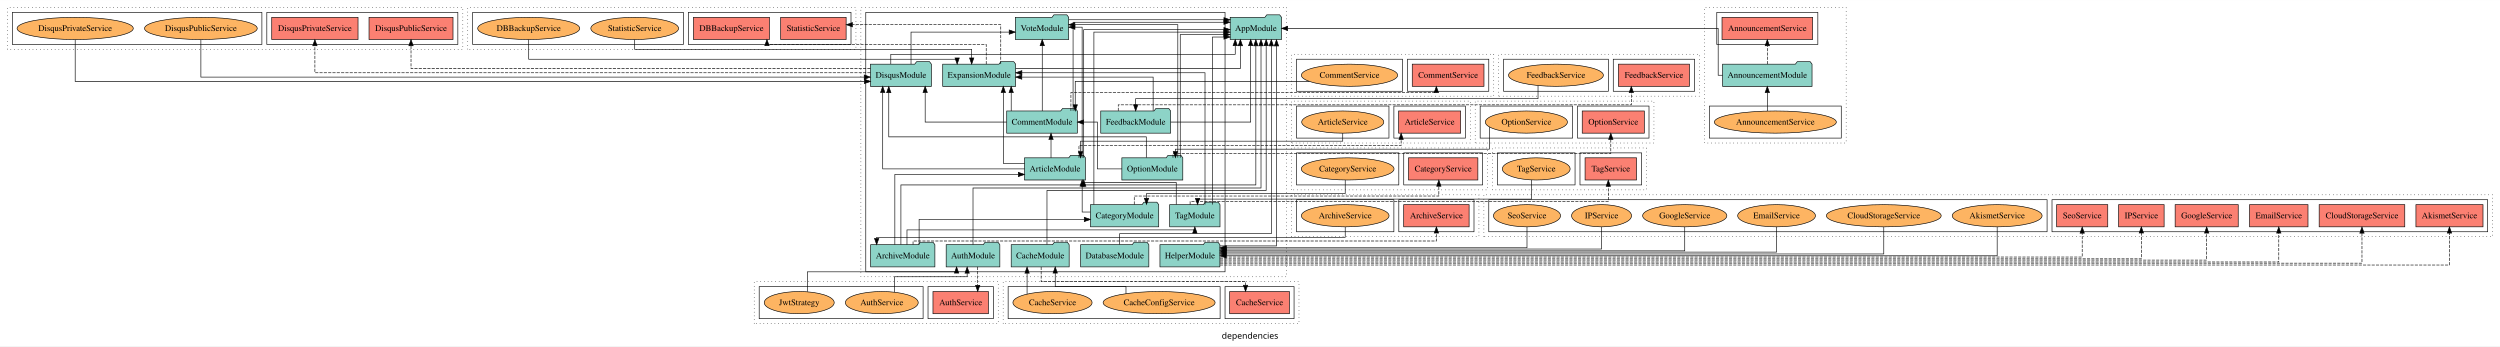
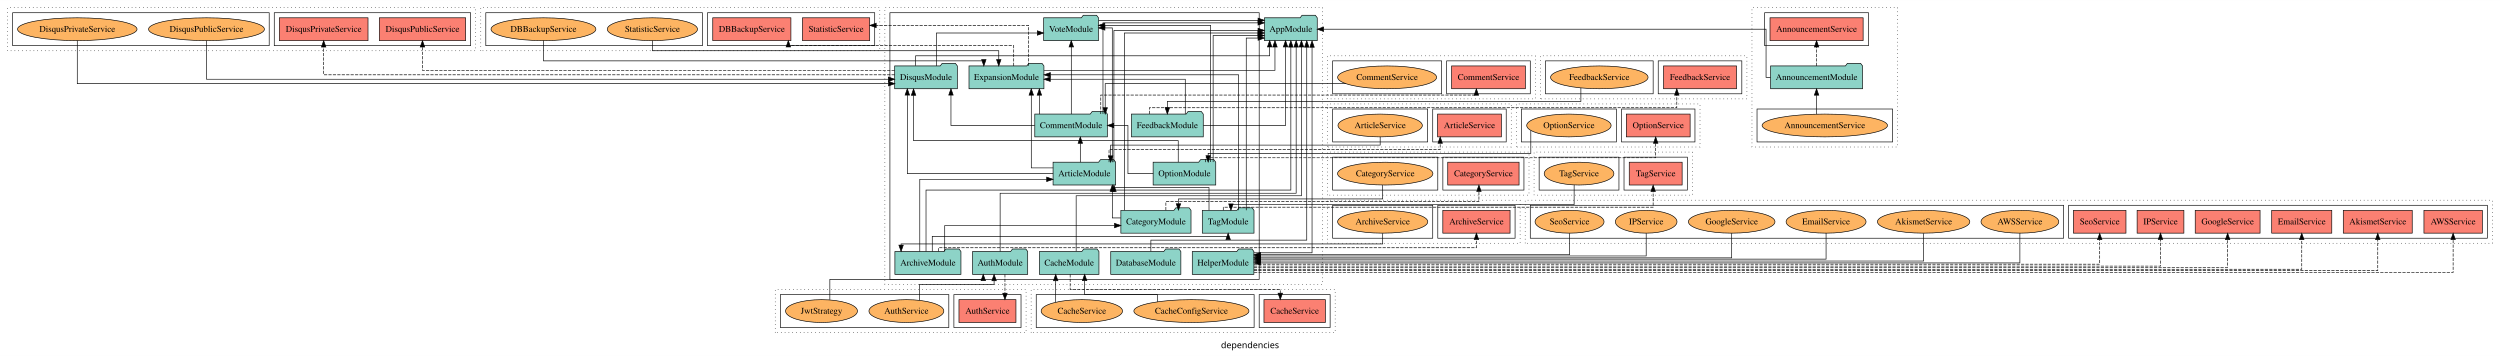
- <svg xmlns="http://www.w3.org/2000/svg" width="4057pt" height="562pt" viewBox="0.00 0.00 4057.00 561.80">
+ <svg xmlns="http://www.w3.org/2000/svg" width="3947pt" height="562pt" viewBox="0.00 0.00 3947.00 561.80">
  <g id="graph0" class="graph" transform="scale(1 1) rotate(0) translate(4 557.8)">
-     <polygon fill="white" stroke="transparent" points="-4,4 -4,-557.8 4053,-557.8 4053,4 -4,4" />
-     <text text-anchor="middle" x="2024.5" y="-8.2" font-family="sans-serif" font-size="14.00">dependencies</text>
+     <polygon fill="white" stroke="transparent" points="-4,4 -4,-557.8 3943,-557.8 3943,4 -4,4" />
+     <text text-anchor="middle" x="1969.5" y="-8.2" font-family="sans-serif" font-size="14.00">dependencies</text>
    <g id="clust1" class="cluster">
      <polygon fill="none" stroke="black" stroke-dasharray="1,5" points="2762,-325.8 2762,-545.8 2992,-545.8 2992,-325.8 2762,-325.8" />
    </g>
    <g id="clust4" class="cluster">
      <polygon fill="none" stroke="black" points="2782,-485.8 2782,-537.8 2946,-537.8 2946,-485.8 2782,-485.8" />
    </g>
    <g id="clust6" class="cluster">
      <polygon fill="none" stroke="black" points="2770,-333.8 2770,-385.8 2984,-385.8 2984,-333.8 2770,-333.8" />
    </g>
    <g id="clust7" class="cluster">
      <polygon fill="none" stroke="black" stroke-dasharray="1,5" points="1393,-108.8 1393,-545.8 2084,-545.8 2084,-108.8 1393,-108.8" />
    </g>
    <g id="clust9" class="cluster">
      <polygon fill="none" stroke="black" points="1401,-116.8 1401,-537.8 1984,-537.8 1984,-116.8 1401,-116.8" />
    </g>
    <g id="clust13" class="cluster">
      <polygon fill="none" stroke="black" stroke-dasharray="1,5" points="2092,-173.8 2092,-241.8 2396,-241.8 2396,-173.8 2092,-173.8" />
    </g>
    <g id="clust16" class="cluster">
      <polygon fill="none" stroke="black" points="2266,-181.8 2266,-233.8 2388,-233.8 2388,-181.8 2266,-181.8" />
    </g>
    <g id="clust18" class="cluster">
      <polygon fill="none" stroke="black" points="2100,-181.8 2100,-233.8 2258,-233.8 2258,-181.8 2100,-181.8" />
    </g>
    <g id="clust19" class="cluster">
      <polygon fill="none" stroke="black" stroke-dasharray="1,5" points="2092,-325.8 2092,-393.8 2382,-393.8 2382,-325.8 2092,-325.8" />
    </g>
    <g id="clust22" class="cluster">
      <polygon fill="none" stroke="black" points="2258,-333.8 2258,-385.8 2374,-385.8 2374,-333.8 2258,-333.8" />
    </g>
    <g id="clust24" class="cluster">
      <polygon fill="none" stroke="black" points="2100,-333.8 2100,-385.8 2250,-385.8 2250,-333.8 2100,-333.8" />
    </g>
    <g id="clust25" class="cluster">
      <polygon fill="none" stroke="black" stroke-dasharray="1,5" points="1220,-32.8 1220,-100.8 1616,-100.8 1616,-32.8 1220,-32.8" />
    </g>
    <g id="clust28" class="cluster">
      <polygon fill="none" stroke="black" points="1502,-40.8 1502,-92.8 1608,-92.8 1608,-40.8 1502,-40.8" />
    </g>
    <g id="clust30" class="cluster">
      <polygon fill="none" stroke="black" points="1228,-40.8 1228,-92.8 1494,-92.8 1494,-40.8 1228,-40.8" />
    </g>
    <g id="clust31" class="cluster">
      <polygon fill="none" stroke="black" stroke-dasharray="1,5" points="1624,-32.8 1624,-100.8 2104,-100.8 2104,-32.8 1624,-32.8" />
    </g>
    <g id="clust34" class="cluster">
      <polygon fill="none" stroke="black" points="1984,-40.8 1984,-92.8 2096,-92.8 2096,-40.8 1984,-40.8" />
    </g>
    <g id="clust36" class="cluster">
      <polygon fill="none" stroke="black" points="1632,-40.8 1632,-92.8 1976,-92.8 1976,-40.8 1632,-40.8" />
    </g>
    <g id="clust37" class="cluster">
      <polygon fill="none" stroke="black" stroke-dasharray="1,5" points="2092,-249.8 2092,-317.8 2410,-317.8 2410,-249.8 2092,-249.8" />
    </g>
    <g id="clust40" class="cluster">
      <polygon fill="none" stroke="black" points="2274,-257.8 2274,-309.8 2402,-309.8 2402,-257.8 2274,-257.8" />
    </g>
    <g id="clust42" class="cluster">
      <polygon fill="none" stroke="black" points="2100,-257.8 2100,-309.8 2266,-309.8 2266,-257.8 2100,-257.8" />
    </g>
    <g id="clust43" class="cluster">
      <polygon fill="none" stroke="black" stroke-dasharray="1,5" points="2092,-401.8 2092,-469.8 2420,-469.8 2420,-401.8 2092,-401.8" />
    </g>
    <g id="clust46" class="cluster">
      <polygon fill="none" stroke="black" points="2280,-409.8 2280,-461.8 2412,-461.8 2412,-409.8 2280,-409.8" />
    </g>
    <g id="clust48" class="cluster">
      <polygon fill="none" stroke="black" points="2100,-409.8 2100,-461.8 2272,-461.8 2272,-409.8 2100,-409.8" />
    </g>
    <g id="clust55" class="cluster">
      <polygon fill="none" stroke="black" stroke-dasharray="1,5" points="8,-477.8 8,-545.8 747,-545.8 747,-477.8 8,-477.8" />
    </g>
    <g id="clust58" class="cluster">
      <polygon fill="none" stroke="black" points="429,-485.8 429,-537.8 739,-537.8 739,-485.8 429,-485.8" />
    </g>
    <g id="clust60" class="cluster">
      <polygon fill="none" stroke="black" points="16,-485.8 16,-537.8 421,-537.8 421,-485.8 16,-485.8" />
    </g>
    <g id="clust61" class="cluster">
      <polygon fill="none" stroke="black" stroke-dasharray="1,5" points="755,-477.8 755,-545.8 1385,-545.8 1385,-477.8 755,-477.8" />
    </g>
    <g id="clust64" class="cluster">
      <polygon fill="none" stroke="black" points="1113,-485.8 1113,-537.8 1377,-537.8 1377,-485.8 1113,-485.8" />
    </g>
    <g id="clust66" class="cluster">
      <polygon fill="none" stroke="black" points="763,-485.8 763,-537.8 1105,-537.8 1105,-485.8 763,-485.8" />
    </g>
    <g id="clust67" class="cluster">
      <polygon fill="none" stroke="black" stroke-dasharray="1,5" points="2428,-401.8 2428,-469.8 2754,-469.8 2754,-401.8 2428,-401.8" />
    </g>
    <g id="clust70" class="cluster">
      <polygon fill="none" stroke="black" points="2614,-409.8 2614,-461.8 2746,-461.8 2746,-409.8 2614,-409.8" />
    </g>
    <g id="clust72" class="cluster">
      <polygon fill="none" stroke="black" points="2436,-409.8 2436,-461.8 2606,-461.8 2606,-409.8 2436,-409.8" />
    </g>
    <g id="clust73" class="cluster">
-       <polygon fill="none" stroke="black" stroke-dasharray="1,5" points="2404,-173.8 2404,-241.8 4041,-241.8 4041,-173.8 2404,-173.8" />
+       <polygon fill="none" stroke="black" stroke-dasharray="1,5" points="2404,-173.8 2404,-241.8 3931,-241.8 3931,-173.8 2404,-173.8" />
    </g>
    <g id="clust76" class="cluster">
-       <polygon fill="none" stroke="black" points="3326,-181.8 3326,-233.8 4033,-233.8 4033,-181.8 3326,-181.8" />
+       <polygon fill="none" stroke="black" points="3262,-181.8 3262,-233.8 3923,-233.8 3923,-181.8 3262,-181.8" />
    </g>
    <g id="clust78" class="cluster">
-       <polygon fill="none" stroke="black" points="2412,-181.8 2412,-233.8 3318,-233.8 3318,-181.8 2412,-181.8" />
+       <polygon fill="none" stroke="black" points="2412,-181.8 2412,-233.8 3254,-233.8 3254,-181.8 2412,-181.8" />
    </g>
    <g id="clust79" class="cluster">
      <polygon fill="none" stroke="black" stroke-dasharray="1,5" points="2390,-325.8 2390,-393.8 2680,-393.8 2680,-325.8 2390,-325.8" />
    </g>
    <g id="clust82" class="cluster">
      <polygon fill="none" stroke="black" points="2556,-333.8 2556,-385.8 2672,-385.8 2672,-333.8 2556,-333.8" />
    </g>
    <g id="clust84" class="cluster">
      <polygon fill="none" stroke="black" points="2398,-333.8 2398,-385.8 2548,-385.8 2548,-333.8 2398,-333.8" />
    </g>
    <g id="clust85" class="cluster">
      <polygon fill="none" stroke="black" stroke-dasharray="1,5" points="2418,-249.8 2418,-317.8 2668,-317.8 2668,-249.8 2418,-249.8" />
    </g>
    <g id="clust88" class="cluster">
      <polygon fill="none" stroke="black" points="2560,-257.8 2560,-309.8 2660,-309.8 2660,-257.8 2560,-257.8" />
    </g>
    <g id="clust90" class="cluster">
      <polygon fill="none" stroke="black" points="2426,-257.8 2426,-309.8 2552,-309.8 2552,-257.8 2426,-257.8" />
    </g>
    <g id="node1" class="node">
      <polygon fill="#fb8072" stroke="black" points="2937.51,-529.8 2790.49,-529.8 2790.49,-493.8 2937.51,-493.8 2937.51,-529.8" />
      <text text-anchor="middle" x="2864" y="-507.6" font-family="Times,serif" font-size="14.00">AnnouncementService </text>
    </g>
    <g id="node2" class="node">
      <polygon fill="#8dd3c7" stroke="black" points="2936.58,-453.8 2933.58,-457.8 2912.58,-457.8 2909.58,-453.8 2791.42,-453.8 2791.42,-417.8 2936.58,-417.8 2936.58,-453.8" />
      <text text-anchor="middle" x="2864" y="-431.6" font-family="Times,serif" font-size="14.00">AnnouncementModule</text>
    </g>
    <g id="edge1" class="edge">
      <path fill="none" stroke="black" stroke-dasharray="5,2" d="M2864,-453.81C2864,-453.81 2864,-483.65 2864,-483.65" />
      <polygon fill="black" stroke="black" points="2860.5,-483.65 2864,-493.65 2867.5,-483.65 2860.5,-483.65" />
    </g>
    <g id="node18" class="node">
      <polygon fill="#8dd3c7" stroke="black" points="2075.66,-529.8 2072.66,-533.8 2051.66,-533.8 2048.66,-529.8 1992.34,-529.8 1992.34,-493.8 2075.66,-493.8 2075.66,-529.8" />
      <text text-anchor="middle" x="2034" y="-507.6" font-family="Times,serif" font-size="14.00">AppModule</text>
    </g>
    <g id="edge3" class="edge">
      <path fill="none" stroke="black" d="M2791.33,-435.8C2786.94,-435.8 2784.25,-435.8 2784.25,-435.8 2784.25,-435.8 2784.25,-511.8 2784.25,-511.8 2784.25,-511.8 2085.67,-511.8 2085.67,-511.8" />
      <polygon fill="black" stroke="black" points="2085.67,-508.3 2075.67,-511.8 2085.67,-515.3 2085.67,-508.3" />
    </g>
    <g id="node3" class="node">
      <ellipse fill="#fdb462" stroke="black" cx="2877" cy="-359.8" rx="98.98" ry="18" />
      <text text-anchor="middle" x="2877" y="-355.6" font-family="Times,serif" font-size="14.00">AnnouncementService</text>
    </g>
    <g id="edge2" class="edge">
      <path fill="none" stroke="black" d="M2864,-377.81C2864,-377.81 2864,-407.65 2864,-407.65" />
      <polygon fill="black" stroke="black" points="2860.5,-407.65 2864,-417.65 2867.5,-407.65 2860.5,-407.65" />
    </g>
    <g id="node4" class="node">
      <polygon fill="#8dd3c7" stroke="black" points="1513.14,-160.8 1510.14,-164.8 1489.14,-164.8 1486.14,-160.8 1408.86,-160.8 1408.86,-124.8 1513.14,-124.8 1513.14,-160.8" />
      <text text-anchor="middle" x="1461" y="-138.6" font-family="Times,serif" font-size="14.00">ArchiveModule</text>
    </g>
    <g id="node5" class="node">
      <polygon fill="#8dd3c7" stroke="black" points="1757.42,-301.8 1754.42,-305.8 1733.42,-305.8 1730.42,-301.8 1658.58,-301.8 1658.58,-265.8 1757.42,-265.8 1757.42,-301.8" />
      <text text-anchor="middle" x="1708" y="-279.6" font-family="Times,serif" font-size="14.00">ArticleModule</text>
    </g>
    <g id="edge20" class="edge">
      <path fill="none" stroke="black" d="M1448.16,-160.88C1448.16,-197.03 1448.16,-274.8 1448.16,-274.8 1448.16,-274.8 1648.51,-274.8 1648.51,-274.8" />
      <polygon fill="black" stroke="black" points="1648.51,-278.3 1658.51,-274.8 1648.51,-271.3 1648.51,-278.3" />
    </g>
    <g id="node8" class="node">
      <polygon fill="#8dd3c7" stroke="black" points="1876.37,-225.8 1873.37,-229.8 1852.37,-229.8 1849.37,-225.8 1765.63,-225.8 1765.63,-189.8 1876.37,-189.8 1876.37,-225.8" />
      <text text-anchor="middle" x="1821" y="-203.6" font-family="Times,serif" font-size="14.00">CategoryModule</text>
    </g>
    <g id="edge31" class="edge">
      <path fill="none" stroke="black" d="M1487.53,-160.82C1487.53,-178.17 1487.53,-201.8 1487.53,-201.8 1487.53,-201.8 1755.56,-201.8 1755.56,-201.8" />
      <polygon fill="black" stroke="black" points="1755.56,-205.3 1765.56,-201.8 1755.56,-198.3 1755.56,-205.3" />
    </g>
    <g id="node16" class="node">
      <polygon fill="#8dd3c7" stroke="black" points="1975.82,-225.8 1972.82,-229.8 1951.82,-229.8 1948.82,-225.8 1894.18,-225.8 1894.18,-189.8 1975.82,-189.8 1975.82,-225.8" />
      <text text-anchor="middle" x="1935" y="-203.6" font-family="Times,serif" font-size="14.00">TagModule</text>
    </g>
    <g id="edge69" class="edge">
      <path fill="none" stroke="black" d="M1467.84,-160.86C1467.84,-172.24 1467.84,-184.8 1467.84,-184.8 1467.84,-184.8 1935,-184.8 1935,-184.8 1935,-184.8 1935,-185.29 1935,-185.29" />
      <polygon fill="black" stroke="black" points="1931.5,-179.68 1935,-189.68 1938.5,-179.68 1931.5,-179.68" />
    </g>
    <g id="edge4" class="edge">
      <path fill="none" stroke="black" d="M1458,-161.02C1458,-193.45 1458,-257.8 1458,-257.8 1458,-257.8 2034,-257.8 2034,-257.8 2034,-257.8 2034,-483.53 2034,-483.53" />
      <polygon fill="black" stroke="black" points="2030.5,-483.53 2034,-493.53 2037.5,-483.53 2030.5,-483.53" />
    </g>
    <g id="node19" class="node">
      <polygon fill="#fb8072" stroke="black" points="2380.07,-225.8 2273.93,-225.8 2273.93,-189.8 2380.07,-189.8 2380.07,-225.8" />
      <text text-anchor="middle" x="2327" y="-203.6" font-family="Times,serif" font-size="14.00">ArchiveService </text>
    </g>
    <g id="edge18" class="edge">
      <path fill="none" stroke="black" stroke-dasharray="5,2" d="M1477.69,-160.99C1477.69,-164.34 1477.69,-166.8 1477.69,-166.8 1477.69,-166.8 2327,-166.8 2327,-166.8 2327,-166.8 2327,-179.7 2327,-179.7" />
      <polygon fill="black" stroke="black" points="2323.5,-179.7 2327,-189.7 2330.5,-179.7 2323.5,-179.7" />
    </g>
    <g id="node9" class="node">
      <polygon fill="#8dd3c7" stroke="black" points="1744.27,-377.8 1741.27,-381.8 1720.27,-381.8 1717.27,-377.8 1629.73,-377.8 1629.73,-341.8 1744.27,-341.8 1744.27,-377.8" />
      <text text-anchor="middle" x="1687" y="-355.6" font-family="Times,serif" font-size="14.00">CommentModule</text>
    </g>
    <g id="edge34" class="edge">
      <path fill="none" stroke="black" d="M1701.59,-301.81C1701.59,-301.81 1701.59,-331.65 1701.59,-331.65" />
      <polygon fill="black" stroke="black" points="1698.09,-331.65 1701.59,-341.65 1705.09,-331.65 1698.09,-331.65" />
    </g>
    <g id="node11" class="node">
      <polygon fill="#8dd3c7" stroke="black" points="1507.44,-453.8 1504.44,-457.8 1483.44,-457.8 1480.44,-453.8 1408.56,-453.8 1408.56,-417.8 1507.44,-417.8 1507.44,-453.8" />
      <text text-anchor="middle" x="1458" y="-431.6" font-family="Times,serif" font-size="14.00">DisqusModule</text>
    </g>
    <g id="edge38" class="edge">
      <path fill="none" stroke="black" d="M1658.67,-283.8C1578.42,-283.8 1428.47,-283.8 1428.47,-283.8 1428.47,-283.8 1428.47,-407.77 1428.47,-407.77" />
      <polygon fill="black" stroke="black" points="1424.97,-407.77 1428.47,-417.77 1431.97,-407.77 1424.97,-407.77" />
    </g>
    <g id="node12" class="node">
      <polygon fill="#8dd3c7" stroke="black" points="1644.15,-453.8 1641.15,-457.8 1620.15,-457.8 1617.15,-453.8 1525.85,-453.8 1525.85,-417.8 1644.15,-417.8 1644.15,-453.8" />
      <text text-anchor="middle" x="1585" y="-431.6" font-family="Times,serif" font-size="14.00">ExpansionModule</text>
    </g>
    <g id="edge45" class="edge">
      <path fill="none" stroke="black" d="M1658.76,-292.8C1640.52,-292.8 1624.19,-292.8 1624.19,-292.8 1624.19,-292.8 1624.19,-407.69 1624.19,-407.69" />
      <polygon fill="black" stroke="black" points="1620.69,-407.69 1624.19,-417.69 1627.69,-407.69 1620.69,-407.69" />
    </g>
    <g id="node17" class="node">
      <polygon fill="#8dd3c7" stroke="black" points="1730.26,-529.8 1727.26,-533.8 1706.26,-533.8 1703.26,-529.8 1643.74,-529.8 1643.74,-493.8 1730.26,-493.8 1730.26,-529.8" />
      <text text-anchor="middle" x="1687" y="-507.6" font-family="Times,serif" font-size="14.00">VoteModule</text>
    </g>
    <g id="edge72" class="edge">
      <path fill="none" stroke="black" d="M1752.08,-301.85C1752.08,-356.07 1752.08,-513.8 1752.08,-513.8 1752.08,-513.8 1740.41,-513.8 1740.41,-513.8" />
      <polygon fill="black" stroke="black" points="1740.41,-510.3 1730.41,-513.8 1740.41,-517.3 1740.41,-510.3" />
    </g>
    <g id="edge5" class="edge">
      <path fill="none" stroke="black" d="M1754.64,-301.91C1754.64,-355.54 1754.64,-509.8 1754.64,-509.8 1754.64,-509.8 1982.18,-509.8 1982.18,-509.8" />
      <polygon fill="black" stroke="black" points="1982.18,-513.3 1992.18,-509.8 1982.18,-506.3 1982.18,-513.3" />
    </g>
    <g id="node21" class="node">
      <polygon fill="#fb8072" stroke="black" points="2366.35,-377.8 2265.65,-377.8 2265.65,-341.8 2366.35,-341.8 2366.35,-377.8" />
      <text text-anchor="middle" x="2316" y="-355.6" font-family="Times,serif" font-size="14.00">ArticleService </text>
    </g>
    <g id="edge23" class="edge">
      <path fill="none" stroke="black" stroke-dasharray="5,2" d="M1746.95,-301.91C1746.95,-311.7 1746.95,-321.8 1746.95,-321.8 1746.95,-321.8 2269.77,-321.8 2269.77,-321.8 2269.77,-321.8 2269.77,-331.69 2269.77,-331.69" />
      <polygon fill="black" stroke="black" points="2266.27,-331.69 2269.77,-341.69 2273.27,-331.69 2266.27,-331.69" />
    </g>
    <g id="node6" class="node">
      <polygon fill="#8dd3c7" stroke="black" points="1618.55,-160.8 1615.55,-164.8 1594.55,-164.8 1591.55,-160.8 1531.45,-160.8 1531.45,-124.8 1618.55,-124.8 1618.55,-160.8" />
      <text text-anchor="middle" x="1575" y="-138.6" font-family="Times,serif" font-size="14.00">AuthModule</text>
    </g>
    <g id="edge6" class="edge">
      <path fill="none" stroke="black" d="M1575,-160.96C1575,-192.21 1575,-252.8 1575,-252.8 1575,-252.8 2042.37,-252.8 2042.37,-252.8 2042.37,-252.8 2042.37,-483.59 2042.37,-483.59" />
      <polygon fill="black" stroke="black" points="2038.87,-483.59 2042.37,-493.59 2045.87,-483.59 2038.87,-483.59" />
    </g>
    <g id="node23" class="node">
      <polygon fill="#fb8072" stroke="black" points="1599.98,-84.8 1510.02,-84.8 1510.02,-48.8 1599.98,-48.8 1599.98,-84.8" />
      <text text-anchor="middle" x="1555" y="-62.6" font-family="Times,serif" font-size="14.00">AuthService </text>
    </g>
    <g id="edge25" class="edge">
      <path fill="none" stroke="black" stroke-dasharray="5,2" d="M1582.61,-124.79C1582.61,-124.79 1582.61,-94.95 1582.61,-94.95" />
      <polygon fill="black" stroke="black" points="1586.11,-94.95 1582.61,-84.95 1579.11,-94.95 1586.11,-94.95" />
    </g>
    <g id="node7" class="node">
      <polygon fill="#8dd3c7" stroke="black" points="1731.03,-160.8 1728.03,-164.8 1707.03,-164.8 1704.03,-160.8 1636.97,-160.8 1636.97,-124.8 1731.03,-124.8 1731.03,-160.8" />
      <text text-anchor="middle" x="1684" y="-138.6" font-family="Times,serif" font-size="14.00">CacheModule</text>
    </g>
    <g id="edge7" class="edge">
      <path fill="none" stroke="black" d="M1695.03,-161.26C1695.03,-191.63 1695.03,-248.8 1695.03,-248.8 1695.03,-248.8 2050.73,-248.8 2050.73,-248.8 2050.73,-248.8 2050.73,-483.72 2050.73,-483.72" />
      <polygon fill="black" stroke="black" points="2047.23,-483.72 2050.73,-493.72 2054.23,-483.72 2047.23,-483.72" />
    </g>
    <g id="node26" class="node">
      <polygon fill="#fb8072" stroke="black" points="2088.46,-84.8 1991.54,-84.8 1991.54,-48.8 2088.46,-48.8 2088.46,-84.8" />
      <text text-anchor="middle" x="2040" y="-62.6" font-family="Times,serif" font-size="14.00">CacheService </text>
    </g>
    <g id="edge28" class="edge">
      <path fill="none" stroke="black" stroke-dasharray="5,2" d="M1685.57,-124.74C1685.57,-113.36 1685.57,-100.8 1685.57,-100.8 1685.57,-100.8 2017.27,-100.8 2017.27,-100.8 2017.27,-100.8 2017.27,-94.99 2017.27,-94.99" />
      <polygon fill="black" stroke="black" points="2020.77,-94.99 2017.27,-84.99 2013.77,-94.99 2020.77,-94.99" />
    </g>
    <g id="edge21" class="edge">
      <path fill="none" stroke="black" d="M1765.4,-213.8C1757.57,-213.8 1752.12,-213.8 1752.12,-213.8 1752.12,-213.8 1752.12,-255.77 1752.12,-255.77" />
      <polygon fill="black" stroke="black" points="1748.62,-255.77 1752.12,-265.77 1755.62,-255.77 1748.62,-255.77" />
    </g>
    <g id="edge8" class="edge">
      <path fill="none" stroke="black" d="M1771.18,-225.99C1771.18,-290.69 1771.18,-505.8 1771.18,-505.8 1771.18,-505.8 1982.06,-505.8 1982.06,-505.8" />
      <polygon fill="black" stroke="black" points="1982.06,-509.3 1992.06,-505.8 1982.06,-502.3 1982.06,-509.3" />
    </g>
    <g id="node29" class="node">
      <polygon fill="#fb8072" stroke="black" points="2394.29,-301.8 2281.71,-301.8 2281.71,-265.8 2394.29,-265.8 2394.29,-301.8" />
      <text text-anchor="middle" x="2338" y="-279.6" font-family="Times,serif" font-size="14.00">CategoryService </text>
    </g>
    <g id="edge32" class="edge">
      <path fill="none" stroke="black" stroke-dasharray="5,2" d="M1836.67,-226.04C1836.67,-233.23 1836.67,-239.8 1836.67,-239.8 1836.67,-239.8 2330.94,-239.8 2330.94,-239.8 2330.94,-239.8 2330.94,-255.65 2330.94,-255.65" />
      <polygon fill="black" stroke="black" points="2327.44,-255.65 2330.94,-265.65 2334.44,-255.65 2327.44,-255.65" />
    </g>
    <g id="edge39" class="edge">
      <path fill="none" stroke="black" d="M1629.59,-359.8C1573.78,-359.8 1497.37,-359.8 1497.37,-359.8 1497.37,-359.8 1497.37,-407.79 1497.37,-407.79" />
      <polygon fill="black" stroke="black" points="1493.87,-407.79 1497.37,-417.79 1500.87,-407.79 1493.87,-407.79" />
    </g>
    <g id="edge46" class="edge">
      <path fill="none" stroke="black" d="M1636.97,-377.81C1636.97,-377.81 1636.97,-407.65 1636.97,-407.65" />
      <polygon fill="black" stroke="black" points="1633.47,-407.65 1636.97,-417.65 1640.47,-407.65 1633.47,-407.65" />
    </g>
    <g id="edge73" class="edge">
      <path fill="none" stroke="black" d="M1687.35,-377.83C1687.35,-377.83 1687.35,-483.79 1687.35,-483.79" />
      <polygon fill="black" stroke="black" points="1683.85,-483.79 1687.35,-493.79 1690.85,-483.79 1683.85,-483.79" />
    </g>
    <g id="edge9" class="edge">
      <path fill="none" stroke="black" d="M1737.38,-378.07C1737.38,-420.44 1737.38,-521.8 1737.38,-521.8 1737.38,-521.8 1982.13,-521.8 1982.13,-521.8" />
      <polygon fill="black" stroke="black" points="1982.13,-525.3 1992.13,-521.8 1982.13,-518.3 1982.13,-525.3" />
    </g>
    <g id="node31" class="node">
      <polygon fill="#fb8072" stroke="black" points="2404.2,-453.8 2287.8,-453.8 2287.8,-417.8 2404.2,-417.8 2404.2,-453.8" />
      <text text-anchor="middle" x="2346" y="-431.6" font-family="Times,serif" font-size="14.00">CommentService </text>
    </g>
    <g id="edge36" class="edge">
      <path fill="none" stroke="black" stroke-dasharray="5,2" d="M1733.88,-377.95C1733.88,-391.54 1733.88,-407.8 1733.88,-407.8 1733.88,-407.8 2326.91,-407.8 2326.91,-407.8 2326.91,-407.8 2326.91,-408.78 2326.91,-408.78" />
      <polygon fill="black" stroke="black" points="2323.41,-407.59 2326.91,-417.59 2330.41,-407.59 2323.41,-407.59" />
    </g>
    <g id="node10" class="node">
      <polygon fill="#8dd3c7" stroke="black" points="1860.35,-160.8 1857.35,-164.8 1836.35,-164.8 1833.35,-160.8 1749.65,-160.8 1749.65,-124.8 1860.35,-124.8 1860.35,-160.8" />
      <text text-anchor="middle" x="1805" y="-138.6" font-family="Times,serif" font-size="14.00">DatabaseModule</text>
    </g>
    <g id="edge10" class="edge">
      <path fill="none" stroke="black" d="M1813,-161.22C1813,-170.08 1813,-178.8 1813,-178.8 1813,-178.8 2059.1,-178.8 2059.1,-178.8 2059.1,-178.8 2059.1,-483.42 2059.1,-483.42" />
      <polygon fill="black" stroke="black" points="2055.6,-483.42 2059.1,-493.42 2062.6,-483.42 2055.6,-483.42" />
    </g>
    <g id="edge74" class="edge">
      <path fill="none" stroke="black" d="M1474.41,-453.83C1474.41,-474.57 1474.41,-505.8 1474.41,-505.8 1474.41,-505.8 1633.72,-505.8 1633.72,-505.8" />
      <polygon fill="black" stroke="black" points="1633.72,-509.3 1643.72,-505.8 1633.72,-502.3 1633.72,-509.3" />
    </g>
    <g id="edge11" class="edge">
      <path fill="none" stroke="black" d="M1441.59,-453.99C1441.59,-462.08 1441.59,-469.8 1441.59,-469.8 1441.59,-469.8 2000.54,-469.8 2000.54,-469.8 2000.54,-469.8 2000.54,-483.74 2000.54,-483.74" />
      <polygon fill="black" stroke="black" points="1997.04,-483.74 2000.54,-493.74 2004.04,-483.74 1997.04,-483.74" />
    </g>
    <g id="node33" class="node">
      <polygon fill="#fb8072" stroke="black" points="577.02,-529.8 436.98,-529.8 436.98,-493.8 577.02,-493.8 577.02,-529.8" />
      <text text-anchor="middle" x="507" y="-507.6" font-family="Times,serif" font-size="14.00">DisqusPrivateService </text>
    </g>
    <g id="edge41" class="edge">
      <path fill="none" stroke="black" stroke-dasharray="5,2" d="M1408.54,-439.8C1213.33,-439.8 507,-439.8 507,-439.8 507,-439.8 507,-483.63 507,-483.63" />
      <polygon fill="black" stroke="black" points="503.5,-483.63 507,-493.63 510.5,-483.63 503.5,-483.63" />
    </g>
    <g id="node34" class="node">
      <polygon fill="#fb8072" stroke="black" points="731.14,-529.8 594.86,-529.8 594.86,-493.8 731.14,-493.8 731.14,-529.8" />
      <text text-anchor="middle" x="663" y="-507.6" font-family="Times,serif" font-size="14.00">DisqusPublicService </text>
    </g>
    <g id="edge42" class="edge">
      <path fill="none" stroke="black" stroke-dasharray="5,2" d="M1408.57,-446.8C1234.88,-446.8 663,-446.8 663,-446.8 663,-446.8 663,-483.69 663,-483.69" />
      <polygon fill="black" stroke="black" points="659.5,-483.69 663,-493.69 666.5,-483.69 659.5,-483.69" />
    </g>
    <g id="edge12" class="edge">
      <path fill="none" stroke="black" d="M1644.39,-446.8C1761.05,-446.8 2008.9,-446.8 2008.9,-446.8 2008.9,-446.8 2008.9,-483.69 2008.9,-483.69" />
      <polygon fill="black" stroke="black" points="2005.4,-483.69 2008.9,-493.69 2012.4,-483.69 2005.4,-483.69" />
    </g>
    <g id="node37" class="node">
      <polygon fill="#fb8072" stroke="black" points="1244.69,-529.8 1121.31,-529.8 1121.31,-493.8 1244.69,-493.8 1244.69,-529.8" />
      <text text-anchor="middle" x="1183" y="-507.6" font-family="Times,serif" font-size="14.00">DBBackupService </text>
    </g>
    <g id="edge49" class="edge">
      <path fill="none" stroke="black" stroke-dasharray="5,2" d="M1596.44,-453.85C1596.44,-468.17 1596.44,-485.8 1596.44,-485.8 1596.44,-485.8 1240.61,-485.8 1240.61,-485.8 1240.61,-485.8 1240.61,-486.59 1240.61,-486.59" />
      <polygon fill="black" stroke="black" points="1237.11,-483.74 1240.61,-493.74 1244.11,-483.74 1237.11,-483.74" />
    </g>
    <g id="node38" class="node">
      <polygon fill="#fb8072" stroke="black" points="1369.09,-529.8 1262.91,-529.8 1262.91,-493.8 1369.09,-493.8 1369.09,-529.8" />
      <text text-anchor="middle" x="1316" y="-507.6" font-family="Times,serif" font-size="14.00">StatisticService </text>
    </g>
    <g id="edge50" class="edge">
      <path fill="none" stroke="black" stroke-dasharray="5,2" d="M1620.03,-454C1620.03,-478.16 1620.03,-517.8 1620.03,-517.8 1620.03,-517.8 1379.31,-517.8 1379.31,-517.8" />
      <polygon fill="black" stroke="black" points="1379.31,-514.3 1369.31,-517.8 1379.31,-521.3 1379.31,-514.3" />
    </g>
    <g id="node13" class="node">
      <polygon fill="#8dd3c7" stroke="black" points="1895.69,-377.8 1892.69,-381.8 1871.69,-381.8 1868.69,-377.8 1782.31,-377.8 1782.31,-341.8 1895.69,-341.8 1895.69,-377.8" />
      <text text-anchor="middle" x="1839" y="-355.6" font-family="Times,serif" font-size="14.00">FeedbackModule</text>
    </g>
    <g id="edge47" class="edge">
      <path fill="none" stroke="black" d="M1867.3,-377.84C1867.3,-399.46 1867.3,-432.8 1867.3,-432.8 1867.3,-432.8 1654.18,-432.8 1654.18,-432.8" />
      <polygon fill="black" stroke="black" points="1654.18,-429.3 1644.18,-432.8 1654.18,-436.3 1654.18,-429.3" />
    </g>
    <g id="edge13" class="edge">
      <path fill="none" stroke="black" d="M1895.76,-359.8C1950.67,-359.8 2025.63,-359.8 2025.63,-359.8 2025.63,-359.8 2025.63,-483.77 2025.63,-483.77" />
      <polygon fill="black" stroke="black" points="2022.13,-483.77 2025.63,-493.77 2029.13,-483.77 2022.13,-483.77" />
    </g>
    <g id="node41" class="node">
      <polygon fill="#fb8072" stroke="black" points="2737.62,-453.8 2622.38,-453.8 2622.38,-417.8 2737.62,-417.8 2737.62,-453.8" />
      <text text-anchor="middle" x="2680" y="-431.6" font-family="Times,serif" font-size="14.00">FeedbackService </text>
    </g>
    <g id="edge53" class="edge">
      <path fill="none" stroke="black" stroke-dasharray="5,2" d="M1810.7,-378.01C1810.7,-383.35 1810.7,-387.8 1810.7,-387.8 1810.7,-387.8 2643.31,-387.8 2643.31,-387.8 2643.31,-387.8 2643.31,-407.65 2643.31,-407.65" />
      <polygon fill="black" stroke="black" points="2639.81,-407.65 2643.31,-417.65 2646.81,-407.65 2639.81,-407.65" />
    </g>
    <g id="node14" class="node">
      <polygon fill="#8dd3c7" stroke="black" points="1975.64,-160.8 1972.64,-164.8 1951.64,-164.8 1948.64,-160.8 1878.36,-160.8 1878.36,-124.8 1975.64,-124.8 1975.64,-160.8" />
      <text text-anchor="middle" x="1927" y="-138.6" font-family="Times,serif" font-size="14.00">HelperModule</text>
    </g>
    <g id="edge14" class="edge">
      <path fill="none" stroke="black" d="M1975.73,-158.8C2016.3,-158.8 2067.46,-158.8 2067.46,-158.8 2067.46,-158.8 2067.46,-483.32 2067.46,-483.32" />
      <polygon fill="black" stroke="black" points="2063.96,-483.32 2067.46,-493.32 2070.96,-483.32 2063.96,-483.32" />
    </g>
    <g id="node43" class="node">
-       <polygon fill="#fb8072" stroke="black" points="4025.42,-225.8 3916.58,-225.8 3916.58,-189.8 4025.42,-189.8 4025.42,-225.8" />
-       <text text-anchor="middle" x="3971" y="-203.6" font-family="Times,serif" font-size="14.00">AkismetService </text>
+       <polygon fill="#fb8072" stroke="black" points="3915.08,-225.8 3822.92,-225.8 3822.92,-189.8 3915.08,-189.8 3915.08,-225.8" />
+       <text text-anchor="middle" x="3869" y="-203.6" font-family="Times,serif" font-size="14.00">AWSService </text>
    </g>
    <g id="edge55" class="edge">
-       <path fill="none" stroke="black" stroke-dasharray="5,2" d="M1975.76,-127.8C2285.95,-127.8 3971,-127.8 3971,-127.8 3971,-127.8 3971,-179.65 3971,-179.65" />
-       <polygon fill="black" stroke="black" points="3967.5,-179.65 3971,-189.65 3974.5,-179.65 3967.5,-179.65" />
+       <path fill="none" stroke="black" stroke-dasharray="5,2" d="M1975.98,-127.8C2277.49,-127.8 3869,-127.8 3869,-127.8 3869,-127.8 3869,-179.65 3869,-179.65" />
+       <polygon fill="black" stroke="black" points="3865.5,-179.65 3869,-189.65 3872.5,-179.65 3865.5,-179.65" />
    </g>
    <g id="node44" class="node">
-       <polygon fill="#fb8072" stroke="black" points="3898.47,-225.8 3759.53,-225.8 3759.53,-189.8 3898.47,-189.8 3898.47,-225.8" />
-       <text text-anchor="middle" x="3829" y="-203.6" font-family="Times,serif" font-size="14.00">CloudStorageService </text>
+       <polygon fill="#fb8072" stroke="black" points="3804.42,-225.8 3695.58,-225.8 3695.58,-189.8 3804.42,-189.8 3804.42,-225.8" />
+       <text text-anchor="middle" x="3750" y="-203.6" font-family="Times,serif" font-size="14.00">AkismetService </text>
    </g>
    <g id="edge56" class="edge">
-       <path fill="none" stroke="black" stroke-dasharray="5,2" d="M1975.93,-130.8C2273.63,-130.8 3829,-130.8 3829,-130.8 3829,-130.8 3829,-179.55 3829,-179.55" />
-       <polygon fill="black" stroke="black" points="3825.5,-179.55 3829,-189.55 3832.5,-179.55 3825.5,-179.55" />
+       <path fill="none" stroke="black" stroke-dasharray="5,2" d="M1975.76,-130.8C2265.67,-130.8 3750,-130.8 3750,-130.8 3750,-130.8 3750,-179.55 3750,-179.55" />
+       <polygon fill="black" stroke="black" points="3746.5,-179.55 3750,-189.55 3753.5,-179.55 3746.5,-179.55" />
    </g>
    <g id="node45" class="node">
-       <polygon fill="#fb8072" stroke="black" points="3741.42,-225.8 3646.58,-225.8 3646.58,-189.8 3741.42,-189.8 3741.42,-225.8" />
-       <text text-anchor="middle" x="3694" y="-203.6" font-family="Times,serif" font-size="14.00">EmailService </text>
+       <polygon fill="#fb8072" stroke="black" points="3677.42,-225.8 3582.58,-225.8 3582.58,-189.8 3677.42,-189.8 3677.42,-225.8" />
+       <text text-anchor="middle" x="3630" y="-203.6" font-family="Times,serif" font-size="14.00">EmailService </text>
    </g>
    <g id="edge57" class="edge">
-       <path fill="none" stroke="black" stroke-dasharray="5,2" d="M1975.64,-132.8C2259.93,-132.8 3694,-132.8 3694,-132.8 3694,-132.8 3694,-179.64 3694,-179.64" />
-       <polygon fill="black" stroke="black" points="3690.5,-179.64 3694,-189.64 3697.5,-179.64 3690.5,-179.64" />
+       <path fill="none" stroke="black" stroke-dasharray="5,2" d="M1975.68,-132.8C2253.86,-132.8 3630,-132.8 3630,-132.8 3630,-132.8 3630,-179.64 3630,-179.64" />
+       <polygon fill="black" stroke="black" points="3626.5,-179.64 3630,-189.64 3633.5,-179.64 3626.5,-179.64" />
    </g>
    <g id="node46" class="node">
-       <polygon fill="#fb8072" stroke="black" points="3628.19,-225.8 3525.81,-225.8 3525.81,-189.8 3628.19,-189.8 3628.19,-225.8" />
-       <text text-anchor="middle" x="3577" y="-203.6" font-family="Times,serif" font-size="14.00">GoogleService </text>
+       <polygon fill="#fb8072" stroke="black" points="3564.19,-225.8 3461.81,-225.8 3461.81,-189.8 3564.19,-189.8 3564.19,-225.8" />
+       <text text-anchor="middle" x="3513" y="-203.6" font-family="Times,serif" font-size="14.00">GoogleService </text>
    </g>
    <g id="edge58" class="edge">
-       <path fill="none" stroke="black" stroke-dasharray="5,2" d="M1975.93,-135.8C2249.48,-135.8 3577,-135.8 3577,-135.8 3577,-135.8 3577,-179.63 3577,-179.63" />
-       <polygon fill="black" stroke="black" points="3573.5,-179.63 3577,-189.63 3580.5,-179.63 3573.5,-179.63" />
+       <path fill="none" stroke="black" stroke-dasharray="5,2" d="M1975.77,-135.8C2242.52,-135.8 3513,-135.8 3513,-135.8 3513,-135.8 3513,-179.63 3513,-179.63" />
+       <polygon fill="black" stroke="black" points="3509.5,-179.63 3513,-189.63 3516.5,-179.63 3509.5,-179.63" />
    </g>
    <g id="node47" class="node">
-       <polygon fill="#fb8072" stroke="black" points="3507.92,-225.8 3434.08,-225.8 3434.08,-189.8 3507.92,-189.8 3507.92,-225.8" />
-       <text text-anchor="middle" x="3471" y="-203.6" font-family="Times,serif" font-size="14.00">IPService </text>
+       <polygon fill="#fb8072" stroke="black" points="3443.92,-225.8 3370.08,-225.8 3370.08,-189.8 3443.92,-189.8 3443.92,-225.8" />
+       <text text-anchor="middle" x="3407" y="-203.6" font-family="Times,serif" font-size="14.00">IPService </text>
    </g>
    <g id="edge59" class="edge">
-       <path fill="none" stroke="black" stroke-dasharray="5,2" d="M1975.76,-137.8C2238.21,-137.8 3471,-137.8 3471,-137.8 3471,-137.8 3471,-179.77 3471,-179.77" />
-       <polygon fill="black" stroke="black" points="3467.5,-179.77 3471,-189.77 3474.5,-179.77 3467.5,-179.77" />
+       <path fill="none" stroke="black" stroke-dasharray="5,2" d="M1975.82,-137.8C2231.76,-137.8 3407,-137.8 3407,-137.8 3407,-137.8 3407,-179.77 3407,-179.77" />
+       <polygon fill="black" stroke="black" points="3403.5,-179.77 3407,-189.77 3410.5,-179.77 3403.5,-179.77" />
    </g>
    <g id="node48" class="node">
-       <polygon fill="#fb8072" stroke="black" points="3416.48,-225.8 3333.52,-225.8 3333.52,-189.8 3416.48,-189.8 3416.48,-225.8" />
-       <text text-anchor="middle" x="3375" y="-203.6" font-family="Times,serif" font-size="14.00">SeoService </text>
+       <polygon fill="#fb8072" stroke="black" points="3352.48,-225.8 3269.52,-225.8 3269.52,-189.8 3352.48,-189.8 3352.48,-225.8" />
+       <text text-anchor="middle" x="3311" y="-203.6" font-family="Times,serif" font-size="14.00">SeoService </text>
    </g>
    <g id="edge60" class="edge">
-       <path fill="none" stroke="black" stroke-dasharray="5,2" d="M1976.01,-140.8C2228.95,-140.8 3375,-140.8 3375,-140.8 3375,-140.8 3375,-179.49 3375,-179.49" />
-       <polygon fill="black" stroke="black" points="3371.5,-179.49 3375,-189.49 3378.5,-179.49 3371.5,-179.49" />
+       <path fill="none" stroke="black" stroke-dasharray="5,2" d="M1975.85,-140.8C2221.6,-140.8 3311,-140.8 3311,-140.8 3311,-140.8 3311,-179.49 3311,-179.49" />
+       <polygon fill="black" stroke="black" points="3307.5,-179.49 3311,-189.49 3314.5,-179.49 3307.5,-179.49" />
    </g>
    <g id="node15" class="node">
      <polygon fill="#8dd3c7" stroke="black" points="1915.44,-301.8 1912.44,-305.8 1891.44,-305.8 1888.44,-301.8 1816.56,-301.8 1816.56,-265.8 1915.44,-265.8 1915.44,-301.8" />
      <text text-anchor="middle" x="1866" y="-279.6" font-family="Times,serif" font-size="14.00">OptionModule</text>
    </g>
    <g id="edge35" class="edge">
      <path fill="none" stroke="black" d="M1816.7,-283.8C1796.07,-283.8 1776.79,-283.8 1776.79,-283.8 1776.79,-283.8 1776.79,-359.8 1776.79,-359.8 1776.79,-359.8 1754.37,-359.8 1754.37,-359.8" />
      <polygon fill="black" stroke="black" points="1754.38,-356.3 1744.37,-359.8 1754.37,-363.3 1754.38,-356.3" />
    </g>
    <g id="edge40" class="edge">
      <path fill="none" stroke="black" d="M1856.19,-301.99C1856.19,-316.98 1856.19,-335.8 1856.19,-335.8 1856.19,-335.8 1438.31,-335.8 1438.31,-335.8 1438.31,-335.8 1438.31,-407.46 1438.31,-407.46" />
      <polygon fill="black" stroke="black" points="1434.81,-407.46 1438.31,-417.46 1441.81,-407.46 1434.81,-407.46" />
    </g>
    <g id="edge75" class="edge">
      <path fill="none" stroke="black" d="M1907.37,-302.16C1907.37,-357.32 1907.37,-517.8 1907.37,-517.8 1907.37,-517.8 1740.27,-517.8 1740.27,-517.8" />
      <polygon fill="black" stroke="black" points="1740.28,-514.3 1730.27,-517.8 1740.27,-521.3 1740.28,-514.3" />
    </g>
    <g id="edge15" class="edge">
      <path fill="none" stroke="black" d="M1911.29,-302.01C1911.29,-354.41 1911.29,-501.8 1911.29,-501.8 1911.29,-501.8 1982.11,-501.8 1982.11,-501.8" />
      <polygon fill="black" stroke="black" points="1982.11,-505.3 1992.11,-501.8 1982.11,-498.3 1982.11,-505.3" />
    </g>
    <g id="node55" class="node">
      <polygon fill="#fb8072" stroke="black" points="2664.37,-377.8 2563.63,-377.8 2563.63,-341.8 2664.37,-341.8 2664.37,-377.8" />
      <text text-anchor="middle" x="2614" y="-355.6" font-family="Times,serif" font-size="14.00">OptionService </text>
    </g>
    <g id="edge67" class="edge">
      <path fill="none" stroke="black" stroke-dasharray="5,2" d="M1899.52,-301.97C1899.52,-305.85 1899.52,-308.8 1899.52,-308.8 1899.52,-308.8 2610,-308.8 2610,-308.8 2610,-308.8 2610,-331.68 2610,-331.68" />
      <polygon fill="black" stroke="black" points="2606.5,-331.68 2610,-341.68 2613.5,-331.68 2606.5,-331.68" />
    </g>
    <g id="edge22" class="edge">
      <path fill="none" stroke="black" d="M1904.78,-226.08C1904.78,-241.75 1904.78,-261.8 1904.78,-261.8 1904.78,-261.8 1754.66,-261.8 1754.66,-261.8 1754.66,-261.8 1754.66,-262.18 1754.66,-262.18" />
      <polygon fill="black" stroke="black" points="1751.16,-255.63 1754.66,-265.63 1758.16,-255.63 1751.16,-255.63" />
    </g>
    <g id="edge48" class="edge">
      <path fill="none" stroke="black" d="M1951.48,-226C1951.48,-280.7 1951.48,-439.8 1951.48,-439.8 1951.48,-439.8 1654.29,-439.8 1654.29,-439.8" />
      <polygon fill="black" stroke="black" points="1654.29,-436.3 1644.29,-439.8 1654.29,-443.3 1654.29,-436.3" />
    </g>
    <g id="edge16" class="edge">
      <path fill="none" stroke="black" d="M1963.57,-225.94C1963.57,-289.43 1963.57,-497.8 1963.57,-497.8 1963.57,-497.8 1982.22,-497.8 1982.22,-497.8" />
      <polygon fill="black" stroke="black" points="1982.22,-501.3 1992.22,-497.8 1982.22,-494.3 1982.22,-501.3" />
    </g>
    <g id="node57" class="node">
      <polygon fill="#fb8072" stroke="black" points="2651.75,-301.8 2568.25,-301.8 2568.25,-265.8 2651.75,-265.8 2651.75,-301.8" />
      <text text-anchor="middle" x="2610" y="-279.6" font-family="Times,serif" font-size="14.00">TagService </text>
    </g>
    <g id="edge70" class="edge">
      <path fill="none" stroke="black" stroke-dasharray="5,2" d="M1927.31,-225.92C1927.31,-228.77 1927.31,-230.8 1927.31,-230.8 1927.31,-230.8 2605.98,-230.8 2605.98,-230.8 2605.98,-230.8 2605.98,-255.56 2605.98,-255.56" />
      <polygon fill="black" stroke="black" points="2602.48,-255.56 2605.98,-265.56 2609.48,-255.56 2602.48,-255.56" />
    </g>
    <g id="edge17" class="edge">
      <path fill="none" stroke="black" d="M1730.6,-525.8C1730.6,-525.8 1982.21,-525.8 1982.21,-525.8" />
      <polygon fill="black" stroke="black" points="1982.21,-529.3 1992.21,-525.8 1982.21,-522.3 1982.21,-529.3" />
    </g>
    <g id="node20" class="node">
      <ellipse fill="#fdb462" stroke="black" cx="2179" cy="-207.8" rx="71.18" ry="18" />
      <text text-anchor="middle" x="2179" y="-203.6" font-family="Times,serif" font-size="14.00">ArchiveService</text>
    </g>
    <g id="edge19" class="edge">
      <path fill="none" stroke="black" d="M2179,-189.48C2179,-181.01 2179,-172.8 2179,-172.8 2179,-172.8 1418.63,-172.8 1418.63,-172.8 1418.63,-172.8 1418.63,-170.94 1418.63,-170.94" />
      <polygon fill="black" stroke="black" points="1422.13,-170.94 1418.63,-160.94 1415.13,-170.94 1422.13,-170.94" />
    </g>
    <g id="node22" class="node">
      <ellipse fill="#fdb462" stroke="black" cx="2175" cy="-359.8" rx="66.61" ry="18" />
      <text text-anchor="middle" x="2175" y="-355.6" font-family="Times,serif" font-size="14.00">ArticleService</text>
    </g>
    <g id="edge24" class="edge">
      <path fill="none" stroke="black" d="M2175,-341.77C2175,-334.95 2175,-328.8 2175,-328.8 2175,-328.8 1749.52,-328.8 1749.52,-328.8 1749.52,-328.8 1749.52,-311.84 1749.52,-311.84" />
      <polygon fill="black" stroke="black" points="1753.02,-311.84 1749.52,-301.84 1746.02,-311.84 1753.02,-311.84" />
    </g>
    <g id="node24" class="node">
      <ellipse fill="#fdb462" stroke="black" cx="1427" cy="-66.8" rx="59.11" ry="18" />
      <text text-anchor="middle" x="1427" y="-62.6" font-family="Times,serif" font-size="14.00">AuthService</text>
    </g>
    <g id="edge26" class="edge">
      <path fill="none" stroke="black" d="M1447.49,-83.88C1447.49,-95.51 1447.49,-108.8 1447.49,-108.8 1447.49,-108.8 1565.48,-108.8 1565.48,-108.8 1565.48,-108.8 1565.48,-114.61 1565.48,-114.61" />
      <polygon fill="black" stroke="black" points="1561.98,-114.61 1565.48,-124.61 1568.98,-114.61 1561.98,-114.61" />
    </g>
    <g id="node25" class="node">
      <ellipse fill="#fdb462" stroke="black" cx="1293" cy="-66.8" rx="56.76" ry="18" />
      <text text-anchor="middle" x="1293" y="-62.6" font-family="Times,serif" font-size="14.00">JwtStrategy</text>
    </g>
    <g id="edge27" class="edge">
      <path fill="none" stroke="black" d="M1306.17,-84.57C1306.17,-98.94 1306.17,-116.8 1306.17,-116.8 1306.17,-116.8 1548.35,-116.8 1548.35,-116.8 1548.35,-116.8 1548.35,-117.59 1548.35,-117.59" />
      <polygon fill="black" stroke="black" points="1544.85,-114.74 1548.35,-124.74 1551.85,-114.74 1544.85,-114.74" />
    </g>
    <g id="node27" class="node">
      <ellipse fill="#fdb462" stroke="black" cx="1877" cy="-66.8" rx="90.89" ry="18" />
      <text text-anchor="middle" x="1877" y="-62.6" font-family="Times,serif" font-size="14.00">CacheConfigService</text>
    </g>
    <g id="edge29" class="edge">
      <path fill="none" stroke="black" d="M1823.24,-81.32C1823.24,-87.28 1823.24,-92.8 1823.24,-92.8 1823.24,-92.8 1708.42,-92.8 1708.42,-92.8 1708.42,-92.8 1708.42,-114.75 1708.42,-114.75" />
      <polygon fill="black" stroke="black" points="1704.92,-114.75 1708.42,-124.75 1711.92,-114.75 1704.92,-114.75" />
    </g>
    <g id="node28" class="node">
      <ellipse fill="#fdb462" stroke="black" cx="1704" cy="-66.8" rx="64.24" ry="18" />
      <text text-anchor="middle" x="1704" y="-62.6" font-family="Times,serif" font-size="14.00">CacheService</text>
    </g>
    <g id="edge30" class="edge">
      <path fill="none" stroke="black" d="M1662.73,-80.74C1662.73,-80.74 1662.73,-114.64 1662.73,-114.64" />
      <polygon fill="black" stroke="black" points="1659.23,-114.64 1662.73,-124.64 1666.23,-114.64 1659.23,-114.64" />
    </g>
    <g id="node30" class="node">
      <ellipse fill="#fdb462" stroke="black" cx="2183" cy="-283.8" rx="75.28" ry="18" />
      <text text-anchor="middle" x="2183" y="-279.6" font-family="Times,serif" font-size="14.00">CategoryService</text>
    </g>
    <g id="edge33" class="edge">
      <path fill="none" stroke="black" d="M2179,-265.67C2179,-255.09 2179,-243.8 2179,-243.8 2179,-243.8 1856.55,-243.8 1856.55,-243.8 1856.55,-243.8 1856.55,-236.22 1856.55,-236.22" />
      <polygon fill="black" stroke="black" points="1860.05,-236.22 1856.55,-226.22 1853.05,-236.22 1860.05,-236.22" />
    </g>
    <g id="node32" class="node">
      <ellipse fill="#fdb462" stroke="black" cx="2186" cy="-435.8" rx="78.17" ry="18" />
      <text text-anchor="middle" x="2186" y="-431.6" font-family="Times,serif" font-size="14.00">CommentService</text>
    </g>
    <g id="edge37" class="edge">
      <path fill="none" stroke="black" d="M2120.8,-425.8C1997.16,-425.8 1740.88,-425.8 1740.88,-425.8 1740.88,-425.8 1740.88,-387.83 1740.88,-387.83" />
      <polygon fill="black" stroke="black" points="1744.39,-387.83 1740.88,-377.83 1737.39,-387.83 1744.39,-387.83" />
    </g>
    <g id="node35" class="node">
      <ellipse fill="#fdb462" stroke="black" cx="118" cy="-511.8" rx="94.33" ry="18" />
      <text text-anchor="middle" x="118" y="-507.6" font-family="Times,serif" font-size="14.00">DisqusPrivateService</text>
    </g>
    <g id="edge43" class="edge">
      <path fill="none" stroke="black" d="M118,-493.56C118,-468.32 118,-425.8 118,-425.8 118,-425.8 1398.72,-425.8 1398.72,-425.8" />
      <polygon fill="black" stroke="black" points="1398.72,-429.3 1408.72,-425.8 1398.72,-422.3 1398.72,-429.3" />
    </g>
    <g id="node36" class="node">
      <ellipse fill="#fdb462" stroke="black" cx="322" cy="-511.8" rx="91.49" ry="18" />
      <text text-anchor="middle" x="322" y="-507.6" font-family="Times,serif" font-size="14.00">DisqusPublicService</text>
    </g>
    <g id="edge44" class="edge">
      <path fill="none" stroke="black" d="M322,-493.48C322,-470.14 322,-432.8 322,-432.8 322,-432.8 1398.46,-432.8 1398.46,-432.8" />
      <polygon fill="black" stroke="black" points="1398.46,-436.3 1408.46,-432.8 1398.46,-429.3 1398.46,-436.3" />
    </g>
    <g id="node39" class="node">
      <ellipse fill="#fdb462" stroke="black" cx="854" cy="-511.8" rx="82.81" ry="18" />
      <text text-anchor="middle" x="854" y="-507.6" font-family="Times,serif" font-size="14.00">DBBackupService</text>
    </g>
    <g id="edge51" class="edge">
      <path fill="none" stroke="black" d="M854,-493.75C854,-479.43 854,-461.8 854,-461.8 854,-461.8 1549.26,-461.8 1549.26,-461.8 1549.26,-461.8 1549.26,-461.01 1549.26,-461.01" />
      <polygon fill="black" stroke="black" points="1552.76,-463.86 1549.26,-453.86 1545.76,-463.86 1552.76,-463.86" />
    </g>
    <g id="node40" class="node">
      <ellipse fill="#fdb462" stroke="black" cx="1026" cy="-511.8" rx="71.22" ry="18" />
      <text text-anchor="middle" x="1026" y="-507.6" font-family="Times,serif" font-size="14.00">StatisticService</text>
    </g>
    <g id="edge52" class="edge">
      <path fill="none" stroke="black" d="M1026,-493.61C1026,-485.52 1026,-477.8 1026,-477.8 1026,-477.8 1572.85,-477.8 1572.85,-477.8 1572.85,-477.8 1572.85,-463.86 1572.85,-463.86" />
      <polygon fill="black" stroke="black" points="1576.35,-463.86 1572.85,-453.86 1569.35,-463.86 1576.35,-463.86" />
    </g>
    <g id="node42" class="node">
      <ellipse fill="#fdb462" stroke="black" cx="2521" cy="-435.8" rx="76.98" ry="18" />
      <text text-anchor="middle" x="2521" y="-431.6" font-family="Times,serif" font-size="14.00">FeedbackService</text>
    </g>
    <g id="edge54" class="edge">
      <path fill="none" stroke="black" d="M2491.91,-419.02C2491.91,-408.84 2491.91,-397.8 2491.91,-397.8 2491.91,-397.8 1839,-397.8 1839,-397.8 1839,-397.8 1839,-387.91 1839,-387.91" />
      <polygon fill="black" stroke="black" points="1842.5,-387.91 1839,-377.91 1835.5,-387.91 1842.5,-387.91" />
    </g>
    <g id="node49" class="node">
-       <ellipse fill="#fdb462" stroke="black" cx="3237" cy="-207.8" rx="72.93" ry="18" />
-       <text text-anchor="middle" x="3237" y="-203.6" font-family="Times,serif" font-size="14.00">AkismetService</text>
+       <ellipse fill="#fdb462" stroke="black" cx="3185" cy="-207.8" rx="61.39" ry="18" />
+       <text text-anchor="middle" x="3185" y="-203.6" font-family="Times,serif" font-size="14.00">AWSService</text>
    </g>
    <g id="edge61" class="edge">
-       <path fill="none" stroke="black" d="M3237,-189.69C3237,-170.46 3237,-142.8 3237,-142.8 3237,-142.8 1985.96,-142.8 1985.96,-142.8" />
-       <polygon fill="black" stroke="black" points="1985.96,-139.3 1975.96,-142.8 1985.96,-146.3 1985.96,-139.3" />
+       <path fill="none" stroke="black" d="M3185,-189.69C3185,-170.46 3185,-142.8 3185,-142.8 3185,-142.8 1985.93,-142.8 1985.93,-142.8" />
+       <polygon fill="black" stroke="black" points="1985.93,-139.3 1975.93,-142.8 1985.93,-146.3 1985.93,-139.3" />
    </g>
    <g id="node50" class="node">
-       <ellipse fill="#fdb462" stroke="black" cx="3053" cy="-207.8" rx="93.2" ry="18" />
-       <text text-anchor="middle" x="3053" y="-203.6" font-family="Times,serif" font-size="14.00">CloudStorageService</text>
+       <ellipse fill="#fdb462" stroke="black" cx="3033" cy="-207.8" rx="72.93" ry="18" />
+       <text text-anchor="middle" x="3033" y="-203.6" font-family="Times,serif" font-size="14.00">AkismetService</text>
    </g>
    <g id="edge62" class="edge">
-       <path fill="none" stroke="black" d="M3053,-189.53C3053,-171.24 3053,-145.8 3053,-145.8 3053,-145.8 1985.74,-145.8 1985.74,-145.8" />
-       <polygon fill="black" stroke="black" points="1985.74,-142.3 1975.74,-145.8 1985.74,-149.3 1985.74,-142.3" />
+       <path fill="none" stroke="black" d="M3033,-189.53C3033,-171.24 3033,-145.8 3033,-145.8 3033,-145.8 1985.95,-145.8 1985.95,-145.8" />
+       <polygon fill="black" stroke="black" points="1985.95,-142.3 1975.95,-145.8 1985.95,-149.3 1985.95,-142.3" />
    </g>
    <g id="node51" class="node">
      <ellipse fill="#fdb462" stroke="black" cx="2879" cy="-207.8" rx="63.12" ry="18" />
      <text text-anchor="middle" x="2879" y="-203.6" font-family="Times,serif" font-size="14.00">EmailService</text>
    </g>
    <g id="edge63" class="edge">
      <path fill="none" stroke="black" d="M2879,-189.78C2879,-172.43 2879,-148.8 2879,-148.8 2879,-148.8 1985.85,-148.8 1985.85,-148.8" />
      <polygon fill="black" stroke="black" points="1985.85,-145.3 1975.85,-148.8 1985.85,-152.3 1985.85,-145.3" />
    </g>
    <g id="node52" class="node">
      <ellipse fill="#fdb462" stroke="black" cx="2730" cy="-207.8" rx="68.34" ry="18" />
      <text text-anchor="middle" x="2730" y="-203.6" font-family="Times,serif" font-size="14.00">GoogleService</text>
    </g>
    <g id="edge64" class="edge">
      <path fill="none" stroke="black" d="M2730,-189.76C2730,-173.07 2730,-150.8 2730,-150.8 2730,-150.8 1985.72,-150.8 1985.72,-150.8" />
      <polygon fill="black" stroke="black" points="1985.72,-147.3 1975.72,-150.8 1985.72,-154.3 1985.72,-147.3" />
    </g>
    <g id="node53" class="node">
      <ellipse fill="#fdb462" stroke="black" cx="2595" cy="-207.8" rx="48.65" ry="18" />
      <text text-anchor="middle" x="2595" y="-203.6" font-family="Times,serif" font-size="14.00">IPService</text>
    </g>
    <g id="edge65" class="edge">
      <path fill="none" stroke="black" d="M2595,-189.52C2595,-173.85 2595,-153.8 2595,-153.8 2595,-153.8 1985.85,-153.8 1985.85,-153.8" />
      <polygon fill="black" stroke="black" points="1985.85,-150.3 1975.85,-153.8 1985.85,-157.3 1985.85,-150.3" />
    </g>
    <g id="node54" class="node">
      <ellipse fill="#fdb462" stroke="black" cx="2474" cy="-207.8" rx="54.45" ry="18" />
      <text text-anchor="middle" x="2474" y="-203.6" font-family="Times,serif" font-size="14.00">SeoService</text>
    </g>
    <g id="edge66" class="edge">
      <path fill="none" stroke="black" d="M2474,-189.61C2474,-174.62 2474,-155.8 2474,-155.8 2474,-155.8 1986.02,-155.8 1986.02,-155.8" />
      <polygon fill="black" stroke="black" points="1986.02,-152.3 1976.02,-155.8 1986.02,-159.3 1986.02,-152.3" />
    </g>
    <g id="node56" class="node">
      <ellipse fill="#fdb462" stroke="black" cx="2473" cy="-359.8" rx="66.63" ry="18" />
      <text text-anchor="middle" x="2473" y="-355.6" font-family="Times,serif" font-size="14.00">OptionService</text>
    </g>
    <g id="edge68" class="edge">
      <path fill="none" stroke="black" d="M2412.85,-351.73C2412.85,-339.03 2412.85,-315.8 2412.85,-315.8 2412.85,-315.8 1903.44,-315.8 1903.44,-315.8 1903.44,-315.8 1903.44,-312.04 1903.44,-312.04" />
      <polygon fill="black" stroke="black" points="1906.94,-312.04 1903.44,-302.04 1899.94,-312.04 1906.94,-312.04" />
    </g>
    <g id="node58" class="node">
      <ellipse fill="#fdb462" stroke="black" cx="2489" cy="-283.8" rx="55.01" ry="18" />
      <text text-anchor="middle" x="2489" y="-279.6" font-family="Times,serif" font-size="14.00">TagService</text>
    </g>
    <g id="edge71" class="edge">
      <path fill="none" stroke="black" d="M2481.23,-265.83C2481.23,-251.85 2481.23,-234.8 2481.23,-234.8 2481.23,-234.8 1939.39,-234.8 1939.39,-234.8 1939.39,-234.8 1939.39,-233.92 1939.39,-233.92" />
      <polygon fill="black" stroke="black" points="1942.89,-235.96 1939.39,-225.96 1935.89,-235.96 1942.89,-235.96" />
    </g>
  </g>
</svg>
